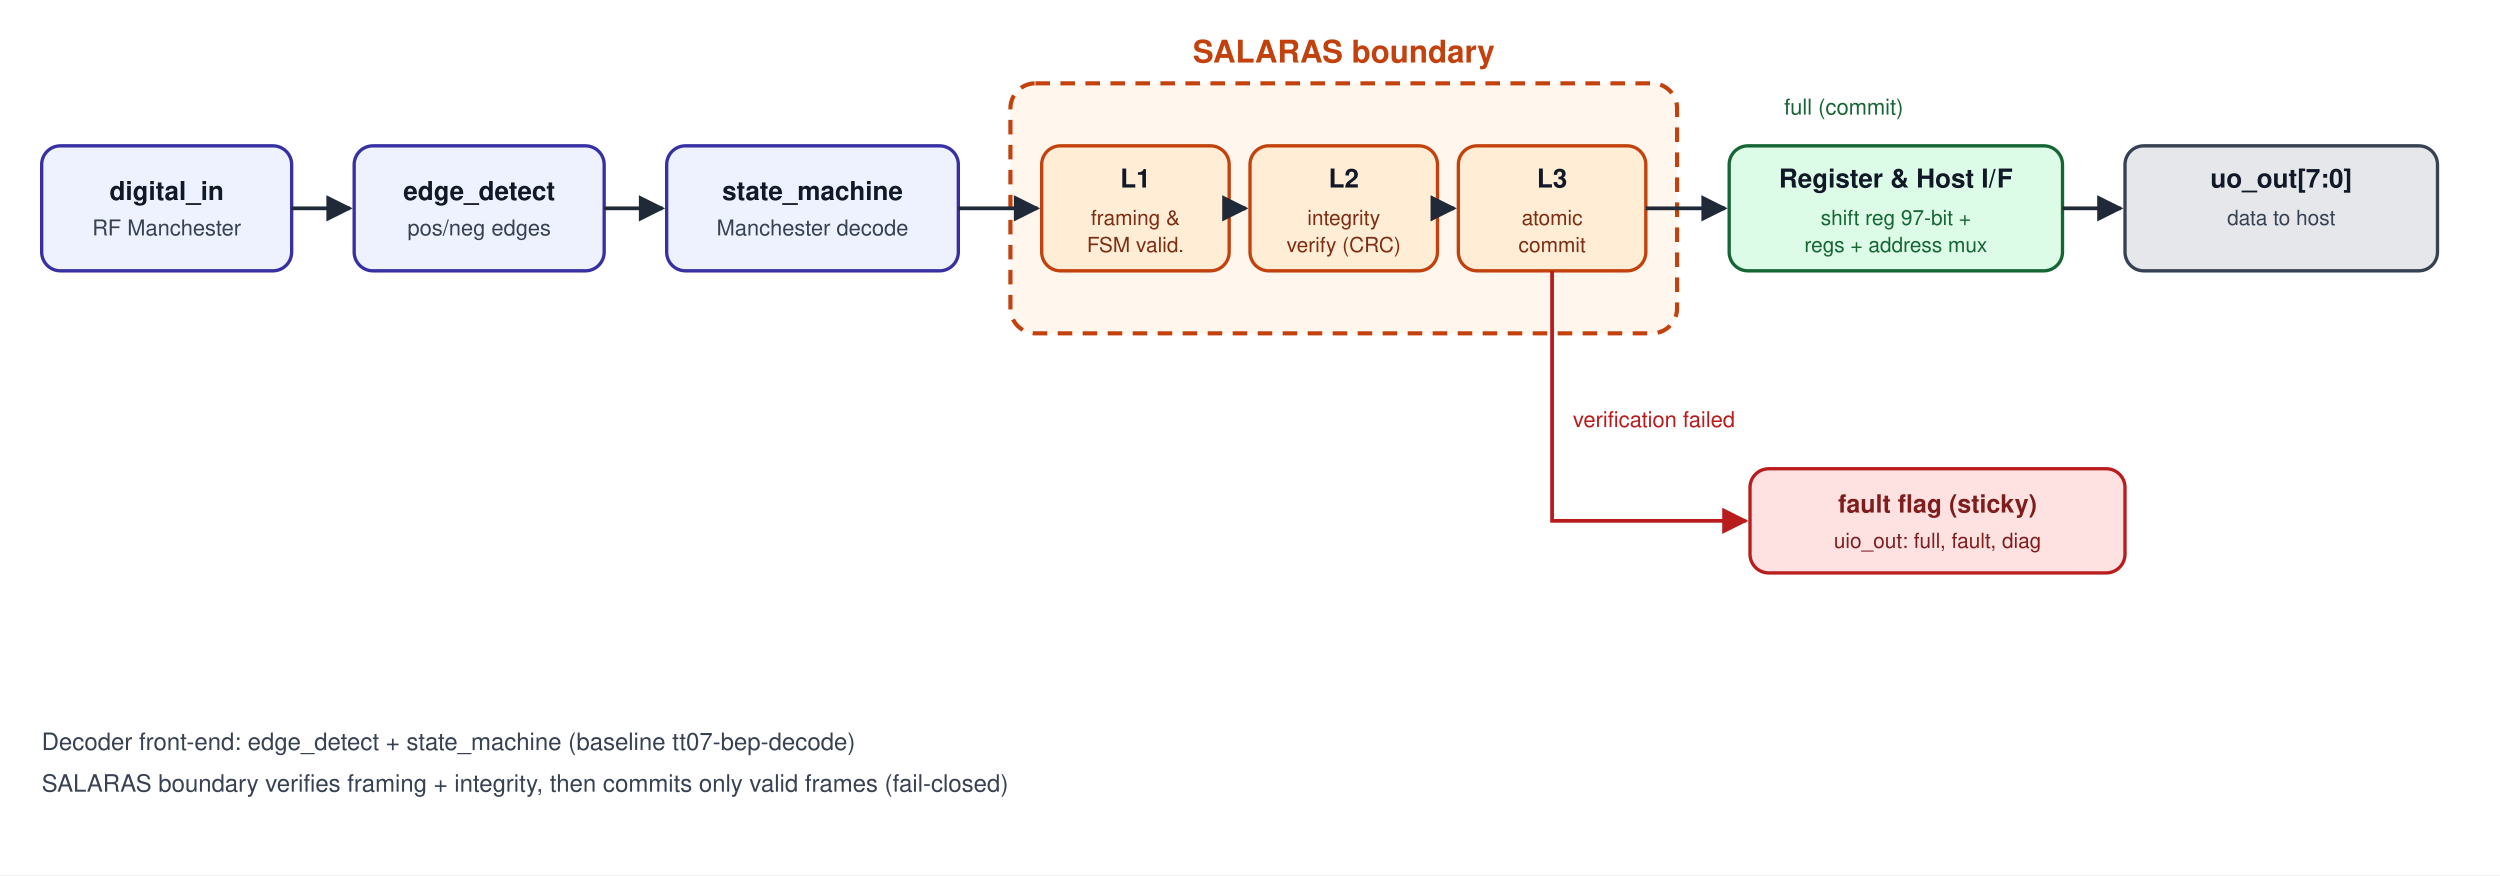
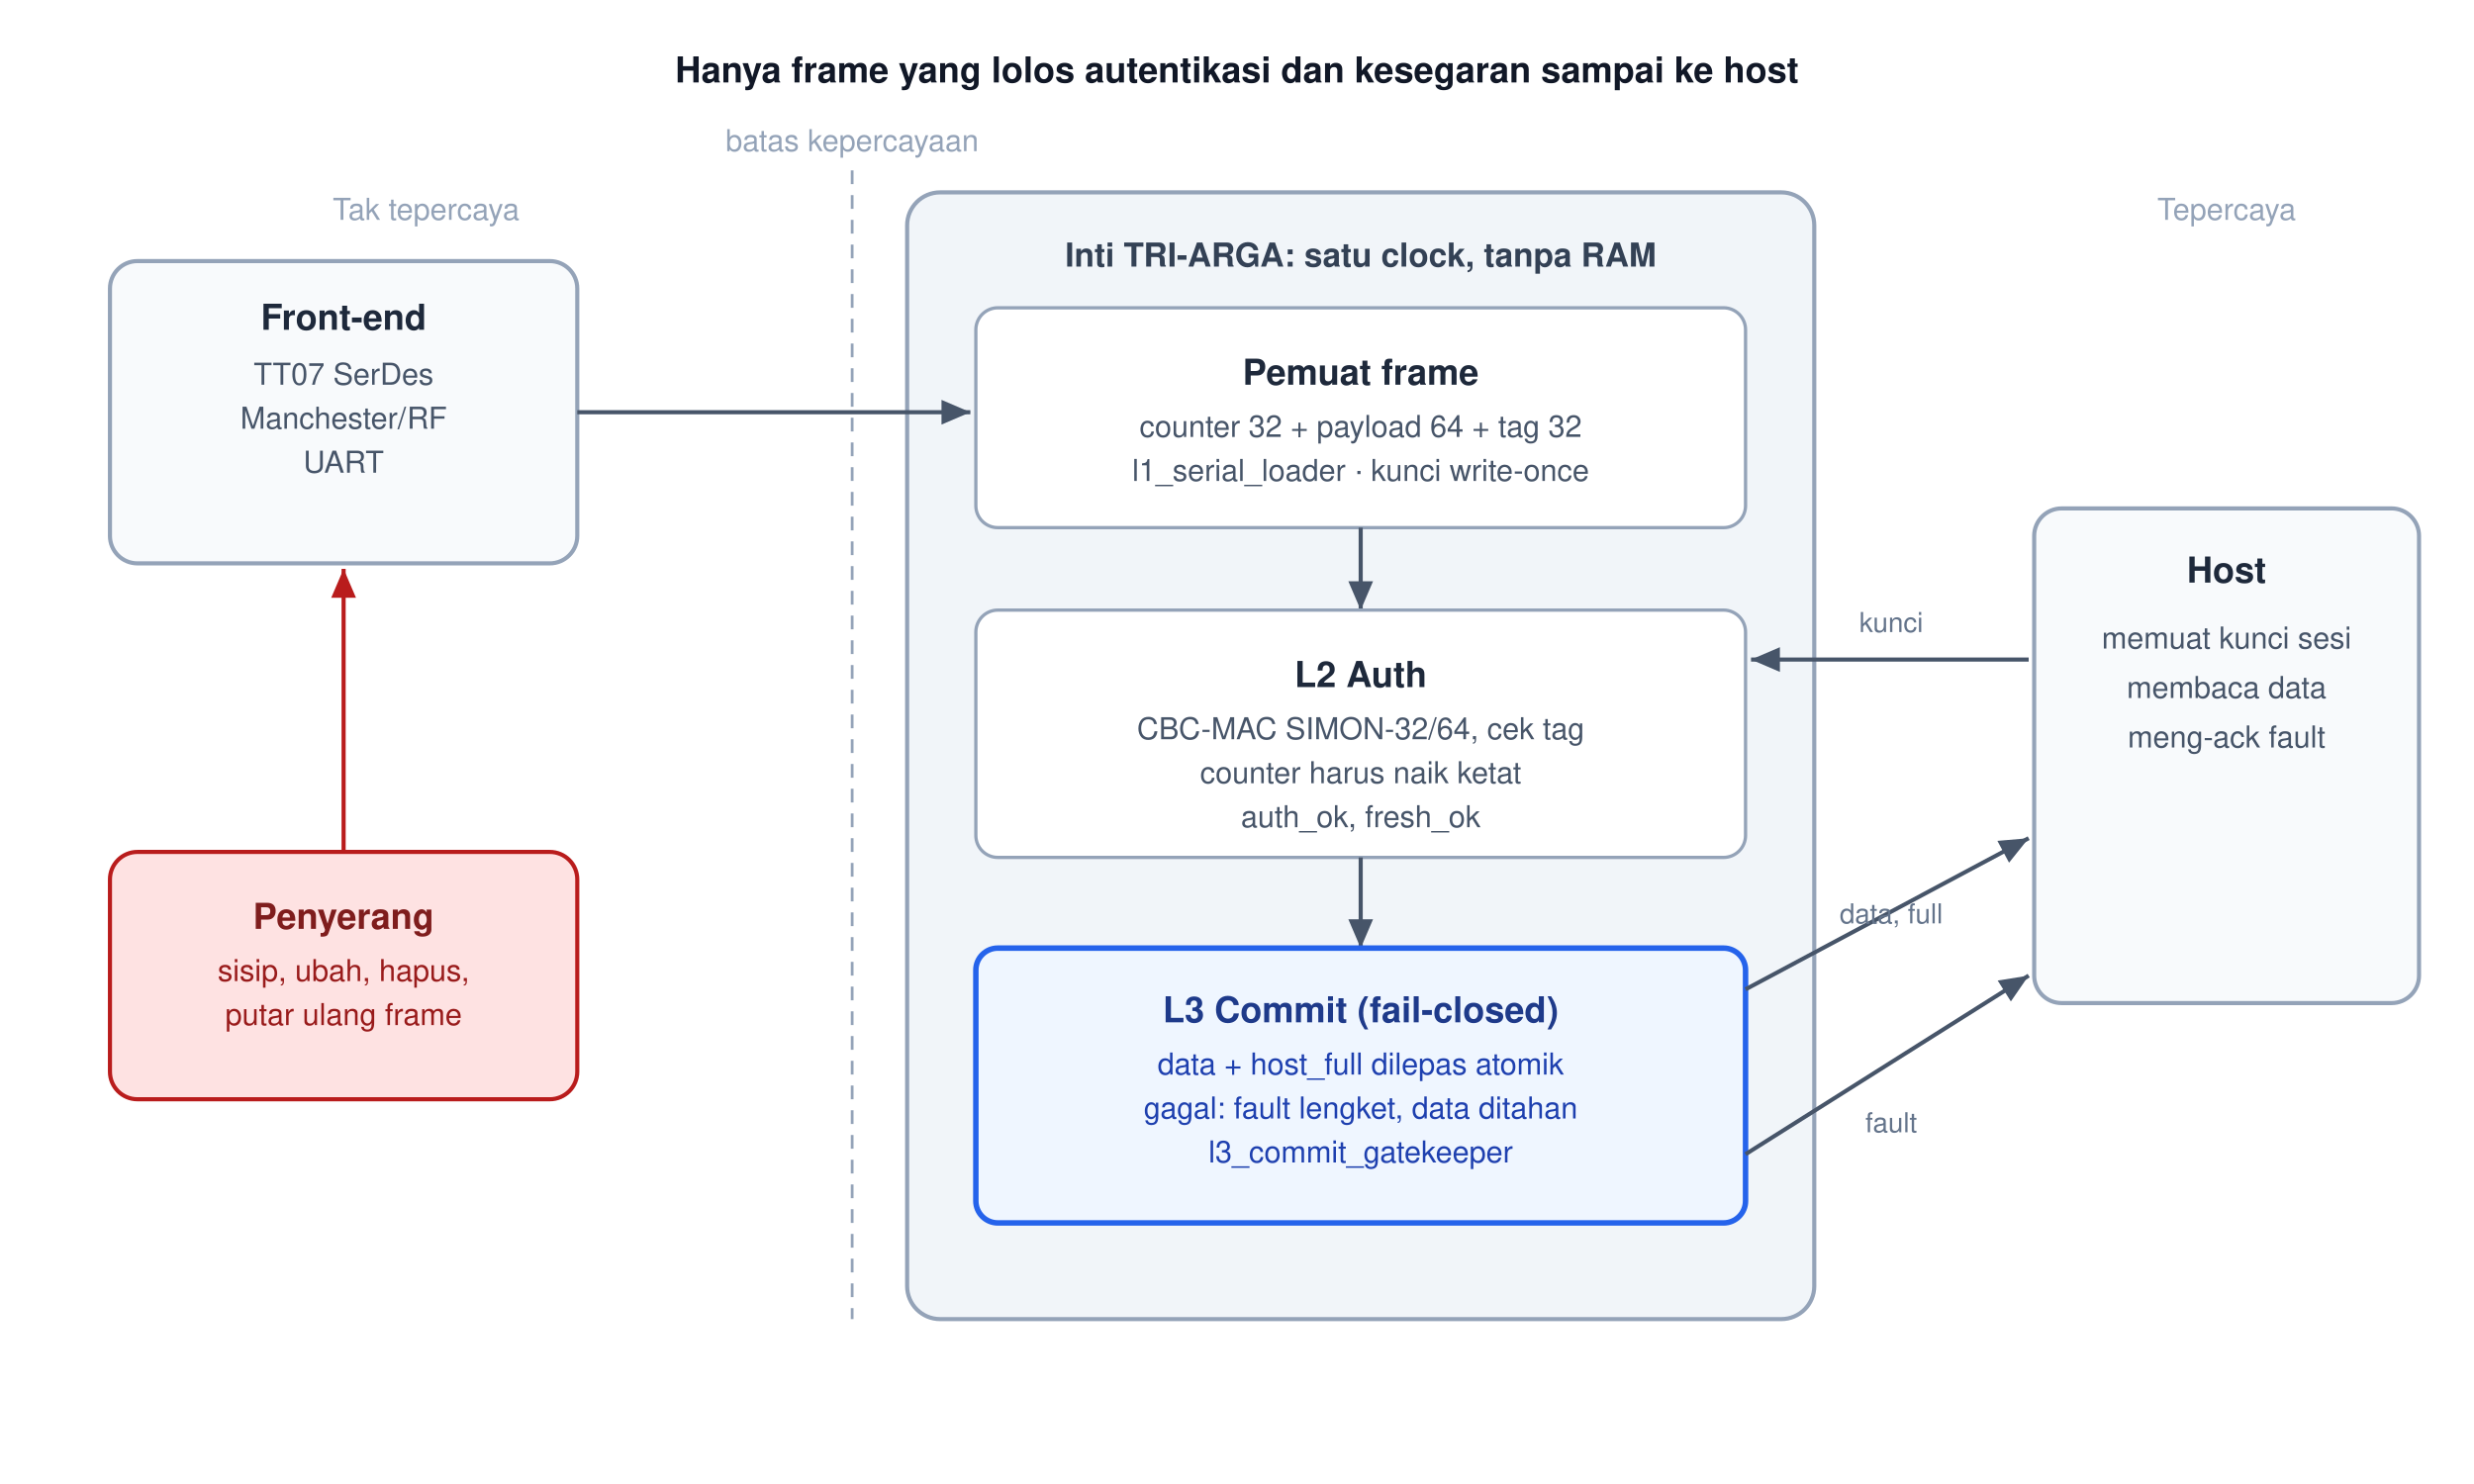
- <svg xmlns="http://www.w3.org/2000/svg" viewBox="0 0 1200 420" width="1200" height="420" font-family="Helvetica, Arial, sans-serif">
+ <svg xmlns="http://www.w3.org/2000/svg" viewBox="0 0 900 540" font-family="Helvetica, Arial, sans-serif">
+   <rect x="0" y="0" width="900" height="540" fill="#ffffff" />
+   <text x="450" y="30" font-size="13" font-weight="700" fill="#111827" text-anchor="middle">Hanya frame yang lolos autentikasi dan kesegaran sampai ke host</text>
+   <text x="310" y="55" font-size="11" fill="#94a3b8" text-anchor="middle">batas kepercayaan</text>
+   <line x1="310" y1="62" x2="310" y2="480" stroke="#94a3b8" stroke-width="1" stroke-dasharray="5 4" />
+   <text x="155" y="80" font-size="11" fill="#94a3b8" text-anchor="middle">Tak tepercaya</text>
+   <text x="810" y="80" font-size="11" fill="#94a3b8" text-anchor="middle">Tepercaya</text>
+   <rect x="40" y="95" width="170" height="110" rx="10" fill="#f8fafc" stroke="#94a3b8" stroke-width="1.5" />
+   <text x="125" y="120" font-size="13" font-weight="700" text-anchor="middle" fill="#1e293b">Front-end</text>
+   <text x="125" y="140" font-size="11" text-anchor="middle" fill="#475569">TT07 SerDes</text>
+   <text x="125" y="156" font-size="11" text-anchor="middle" fill="#475569">Manchester/RF</text>
+   <text x="125" y="172" font-size="11" text-anchor="middle" fill="#475569">UART</text>
+   <rect x="40" y="310" width="170" height="90" rx="10" fill="#fee2e2" stroke="#b91c1c" stroke-width="1.5" />
+   <text x="125" y="338" font-size="13" font-weight="700" text-anchor="middle" fill="#7f1d1d">Penyerang</text>
+   <text x="125" y="357" font-size="11" text-anchor="middle" fill="#991b1b">sisip, ubah, hapus,</text>
+   <text x="125" y="373" font-size="11" text-anchor="middle" fill="#991b1b">putar ulang frame</text>
+   <line x1="125" y1="310" x2="125" y2="207" stroke="#b91c1c" stroke-width="1.5" marker-end="url(#ar)" />
+   <rect x="330" y="70" width="330" height="410" rx="12" fill="#f1f5f9" stroke="#94a3b8" stroke-width="1.5" />
+   <text x="495" y="97" font-size="12" font-weight="700" text-anchor="middle" fill="#334155">Inti TRI-ARGA: satu clock, tanpa RAM</text>
+   <rect x="355" y="112" width="280" height="80" rx="8" fill="#ffffff" stroke="#94a3b8" stroke-width="1.2" />
+   <text x="495" y="140" font-size="13" font-weight="700" text-anchor="middle" fill="#1e293b">Pemuat frame</text>
+   <text x="495" y="159" font-size="11" text-anchor="middle" fill="#475569">counter 32 + payload 64 + tag 32</text>
+   <text x="495" y="175" font-size="11" text-anchor="middle" fill="#475569">l1_serial_loader · kunci write-once</text>
+   <line x1="495" y1="192" x2="495" y2="222" stroke="#475569" stroke-width="1.5" marker-end="url(#a)" />
+   <rect x="355" y="222" width="280" height="90" rx="8" fill="#ffffff" stroke="#94a3b8" stroke-width="1.2" />
+   <text x="495" y="250" font-size="13" font-weight="700" text-anchor="middle" fill="#1e293b">L2 Auth</text>
+   <text x="495" y="269" font-size="11" text-anchor="middle" fill="#475569">CBC-MAC SIMON-32/64, cek tag</text>
+   <text x="495" y="285" font-size="11" text-anchor="middle" fill="#475569">counter harus naik ketat</text>
+   <text x="495" y="301" font-size="11" text-anchor="middle" fill="#475569">auth_ok, fresh_ok</text>
+   <line x1="495" y1="312" x2="495" y2="345" stroke="#475569" stroke-width="1.5" marker-end="url(#a)" />
+   <rect x="355" y="345" width="280" height="100" rx="8" fill="#eff6ff" stroke="#2563eb" stroke-width="2" />
+   <text x="495" y="372" font-size="13" font-weight="700" text-anchor="middle" fill="#1e3a8a">L3 Commit (fail-closed)</text>
+   <text x="495" y="391" font-size="11" text-anchor="middle" fill="#1e40af">data + host_full dilepas atomik</text>
+   <text x="495" y="407" font-size="11" text-anchor="middle" fill="#1e40af">gagal: fault lengket, data ditahan</text>
+   <text x="495" y="423" font-size="11" text-anchor="middle" fill="#1e40af">l3_commit_gatekeeper</text>
+   <rect x="740" y="185" width="140" height="180" rx="10" fill="#f8fafc" stroke="#94a3b8" stroke-width="1.5" />
+   <text x="810" y="212" font-size="13" font-weight="700" text-anchor="middle" fill="#1e293b">Host</text>
+   <text x="810" y="236" font-size="11" text-anchor="middle" fill="#475569">memuat kunci sesi</text>
+   <text x="810" y="254" font-size="11" text-anchor="middle" fill="#475569">membaca data</text>
+   <text x="810" y="272" font-size="11" text-anchor="middle" fill="#475569">meng-ack fault</text>
+   <line x1="210" y1="150" x2="353" y2="150" stroke="#475569" stroke-width="1.5" marker-end="url(#a)" />
+   <line x1="738" y1="240" x2="637" y2="240" stroke="#475569" stroke-width="1.5" marker-end="url(#a)" />
+   <text x="688" y="230" font-size="10" fill="#64748b" text-anchor="middle">kunci</text>
+   <line x1="635" y1="360" x2="738" y2="305" stroke="#475569" stroke-width="1.5" marker-end="url(#a)" />
+   <text x="688" y="336" font-size="10" fill="#64748b" text-anchor="middle">data, full</text>
+   <line x1="635" y1="420" x2="738" y2="355" stroke="#475569" stroke-width="1.5" marker-end="url(#a)" />
+   <text x="688" y="412" font-size="10" fill="#64748b" text-anchor="middle">fault</text>
  <defs>
-     <marker id="arrow" viewBox="0 0 10 10" refX="9" refY="5" markerWidth="7" markerHeight="7" orient="auto-start-reverse">
-       <path d="M0,0 L10,5 L0,10 z" fill="#1f2937" />
+     <marker id="a" markerWidth="9" markerHeight="9" refX="7" refY="3" orient="auto">
+       <path d="M0,0 L7,3 L0,6 z" fill="#475569" />
    </marker>
-     <marker id="arrowd" viewBox="0 0 10 10" refX="9" refY="5" markerWidth="7" markerHeight="7" orient="auto-start-reverse">
-       <path d="M0,0 L10,5 L0,10 z" fill="#b91c1c" />
+     <marker id="ar" markerWidth="9" markerHeight="9" refX="7" refY="3" orient="auto">
+       <path d="M0,0 L7,3 L0,6 z" fill="#b91c1c" />
    </marker>
  </defs>
-   <rect x="0" y="0" width="1200" height="420" fill="#ffffff" />
-   <rect x="485" y="40" width="320" height="120" rx="12" ry="12" fill="#fff7ed" stroke="#c2410c" stroke-width="2" stroke-dasharray="7 5" />
-   <text x="645" y="30" text-anchor="middle" font-size="15" font-weight="700" fill="#c2410c">SALARAS boundary</text>
-   <g fill="#eef2ff" stroke="#3730a3" stroke-width="1.6">
-     <rect x="20" y="70" width="120" height="60" rx="9" />
-     <rect x="170" y="70" width="120" height="60" rx="9" />
-     <rect x="320" y="70" width="140" height="60" rx="9" />
-   </g>
-   <g fill="#ffedd5" stroke="#c2410c" stroke-width="1.6">
-     <rect x="500" y="70" width="90" height="60" rx="9" />
-     <rect x="600" y="70" width="90" height="60" rx="9" />
-     <rect x="700" y="70" width="90" height="60" rx="9" />
-   </g>
-   <g fill="#dcfce7" stroke="#166534" stroke-width="1.6">
-     <rect x="830" y="70" width="160" height="60" rx="9" />
-   </g>
-   <g fill="#e5e7eb" stroke="#374151" stroke-width="1.6">
-     <rect x="1020" y="70" width="150" height="60" rx="9" />
-   </g>
-   <g text-anchor="middle" fill="#111827">
-     <text x="80" y="96" font-size="12.5" font-weight="700">digital_in</text>
-     <text x="80" y="113" font-size="10.5" fill="#374151">RF Manchester</text>
-     <text x="230" y="96" font-size="12.5" font-weight="700">edge_detect</text>
-     <text x="230" y="113" font-size="10.5" fill="#374151">pos/neg edges</text>
-     <text x="390" y="96" font-size="12.5" font-weight="700">state_machine</text>
-     <text x="390" y="113" font-size="10.5" fill="#374151">Manchester decode</text>
-     <text x="545" y="90" font-size="12.5" font-weight="700">L1</text>
-     <text x="545" y="108" font-size="10" fill="#7c2d12">framing &amp;</text>
-     <text x="545" y="121" font-size="10" fill="#7c2d12">FSM valid.</text>
-     <text x="645" y="90" font-size="12.5" font-weight="700">L2</text>
-     <text x="645" y="108" font-size="10" fill="#7c2d12">integrity</text>
-     <text x="645" y="121" font-size="10" fill="#7c2d12">verify (CRC)</text>
-     <text x="745" y="90" font-size="12.5" font-weight="700">L3</text>
-     <text x="745" y="108" font-size="10" fill="#7c2d12">atomic</text>
-     <text x="745" y="121" font-size="10" fill="#7c2d12">commit</text>
-     <text x="910" y="90" font-size="12.5" font-weight="700">Register &amp; Host I/F</text>
-     <text x="910" y="108" font-size="10" fill="#166534">shift reg 97-bit +</text>
-     <text x="910" y="121" font-size="10" fill="#166534">regs + address mux</text>
-     <text x="1095" y="90" font-size="12.5" font-weight="700">uo_out[7:0]</text>
-     <text x="1095" y="108" font-size="10" fill="#374151">data to host</text>
-   </g>
-   <g stroke="#1f2937" stroke-width="1.8" marker-end="url(#arrow)" fill="none">
-     <line x1="140" y1="100" x2="168" y2="100" />
-     <line x1="290" y1="100" x2="318" y2="100" />
-     <line x1="460" y1="100" x2="498" y2="100" />
-     <line x1="590" y1="100" x2="598" y2="100" />
-     <line x1="690" y1="100" x2="698" y2="100" />
-     <line x1="790" y1="100" x2="828" y2="100" />
-     <line x1="990" y1="100" x2="1018" y2="100" />
-   </g>
-   <text x="885" y="55" text-anchor="middle" font-size="10.5" fill="#166534">full (commit)</text>
-   <g stroke="#b91c1c" stroke-width="1.8" marker-end="url(#arrowd)" fill="none">
-     <path d="M745,130 L745,250 L838,250" />
-   </g>
-   <rect x="840" y="225" width="180" height="50" rx="9" fill="#fee2e2" stroke="#b91c1c" stroke-width="1.6" />
-   <text x="930" y="246" text-anchor="middle" font-size="12" font-weight="700" fill="#7f1d1d">fault flag (sticky)</text>
-   <text x="930" y="263" text-anchor="middle" font-size="10" fill="#7f1d1d">uio_out: full, fault, diag</text>
-   <text x="755" y="205" font-size="10.5" fill="#b91c1c">verification failed</text>
-   <text x="20" y="360" font-size="11.5" fill="#374151">Decoder front-end: edge_detect + state_machine (baseline tt07-bep-decode)</text>
-   <text x="20" y="380" font-size="11.5" fill="#374151">SALARAS boundary verifies framing + integrity, then commits only valid frames (fail-closed)</text>
</svg>
